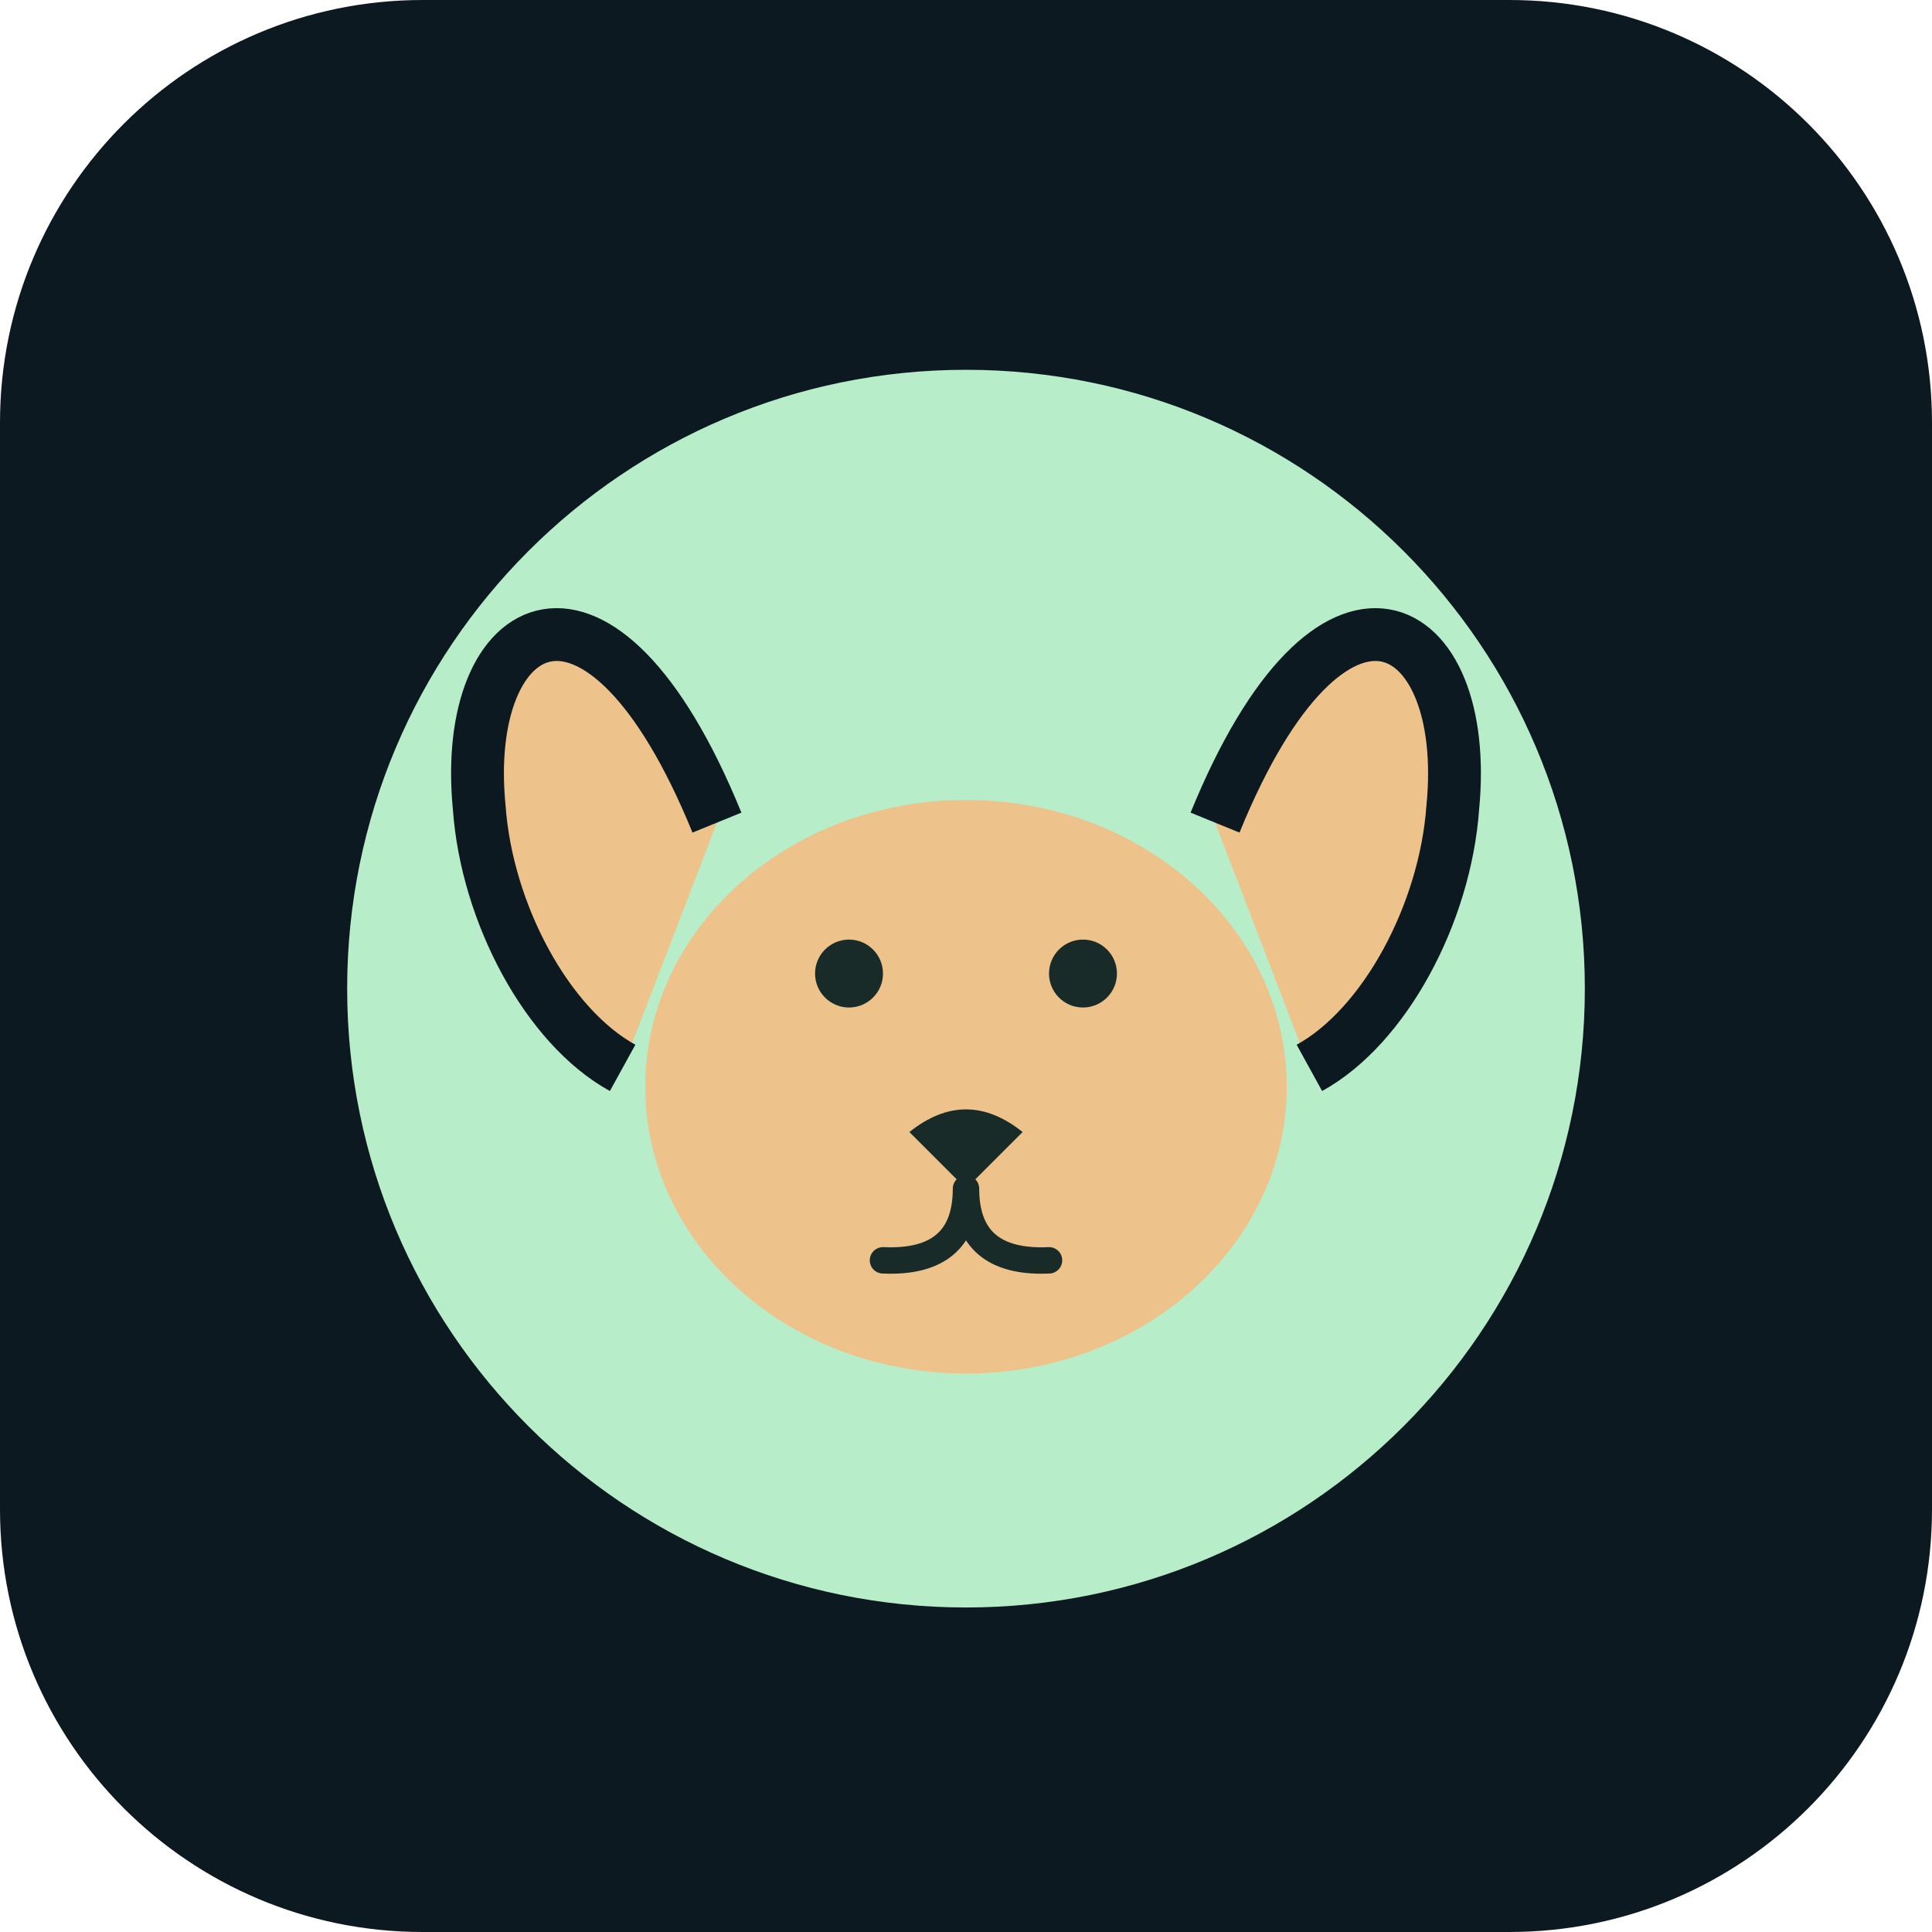
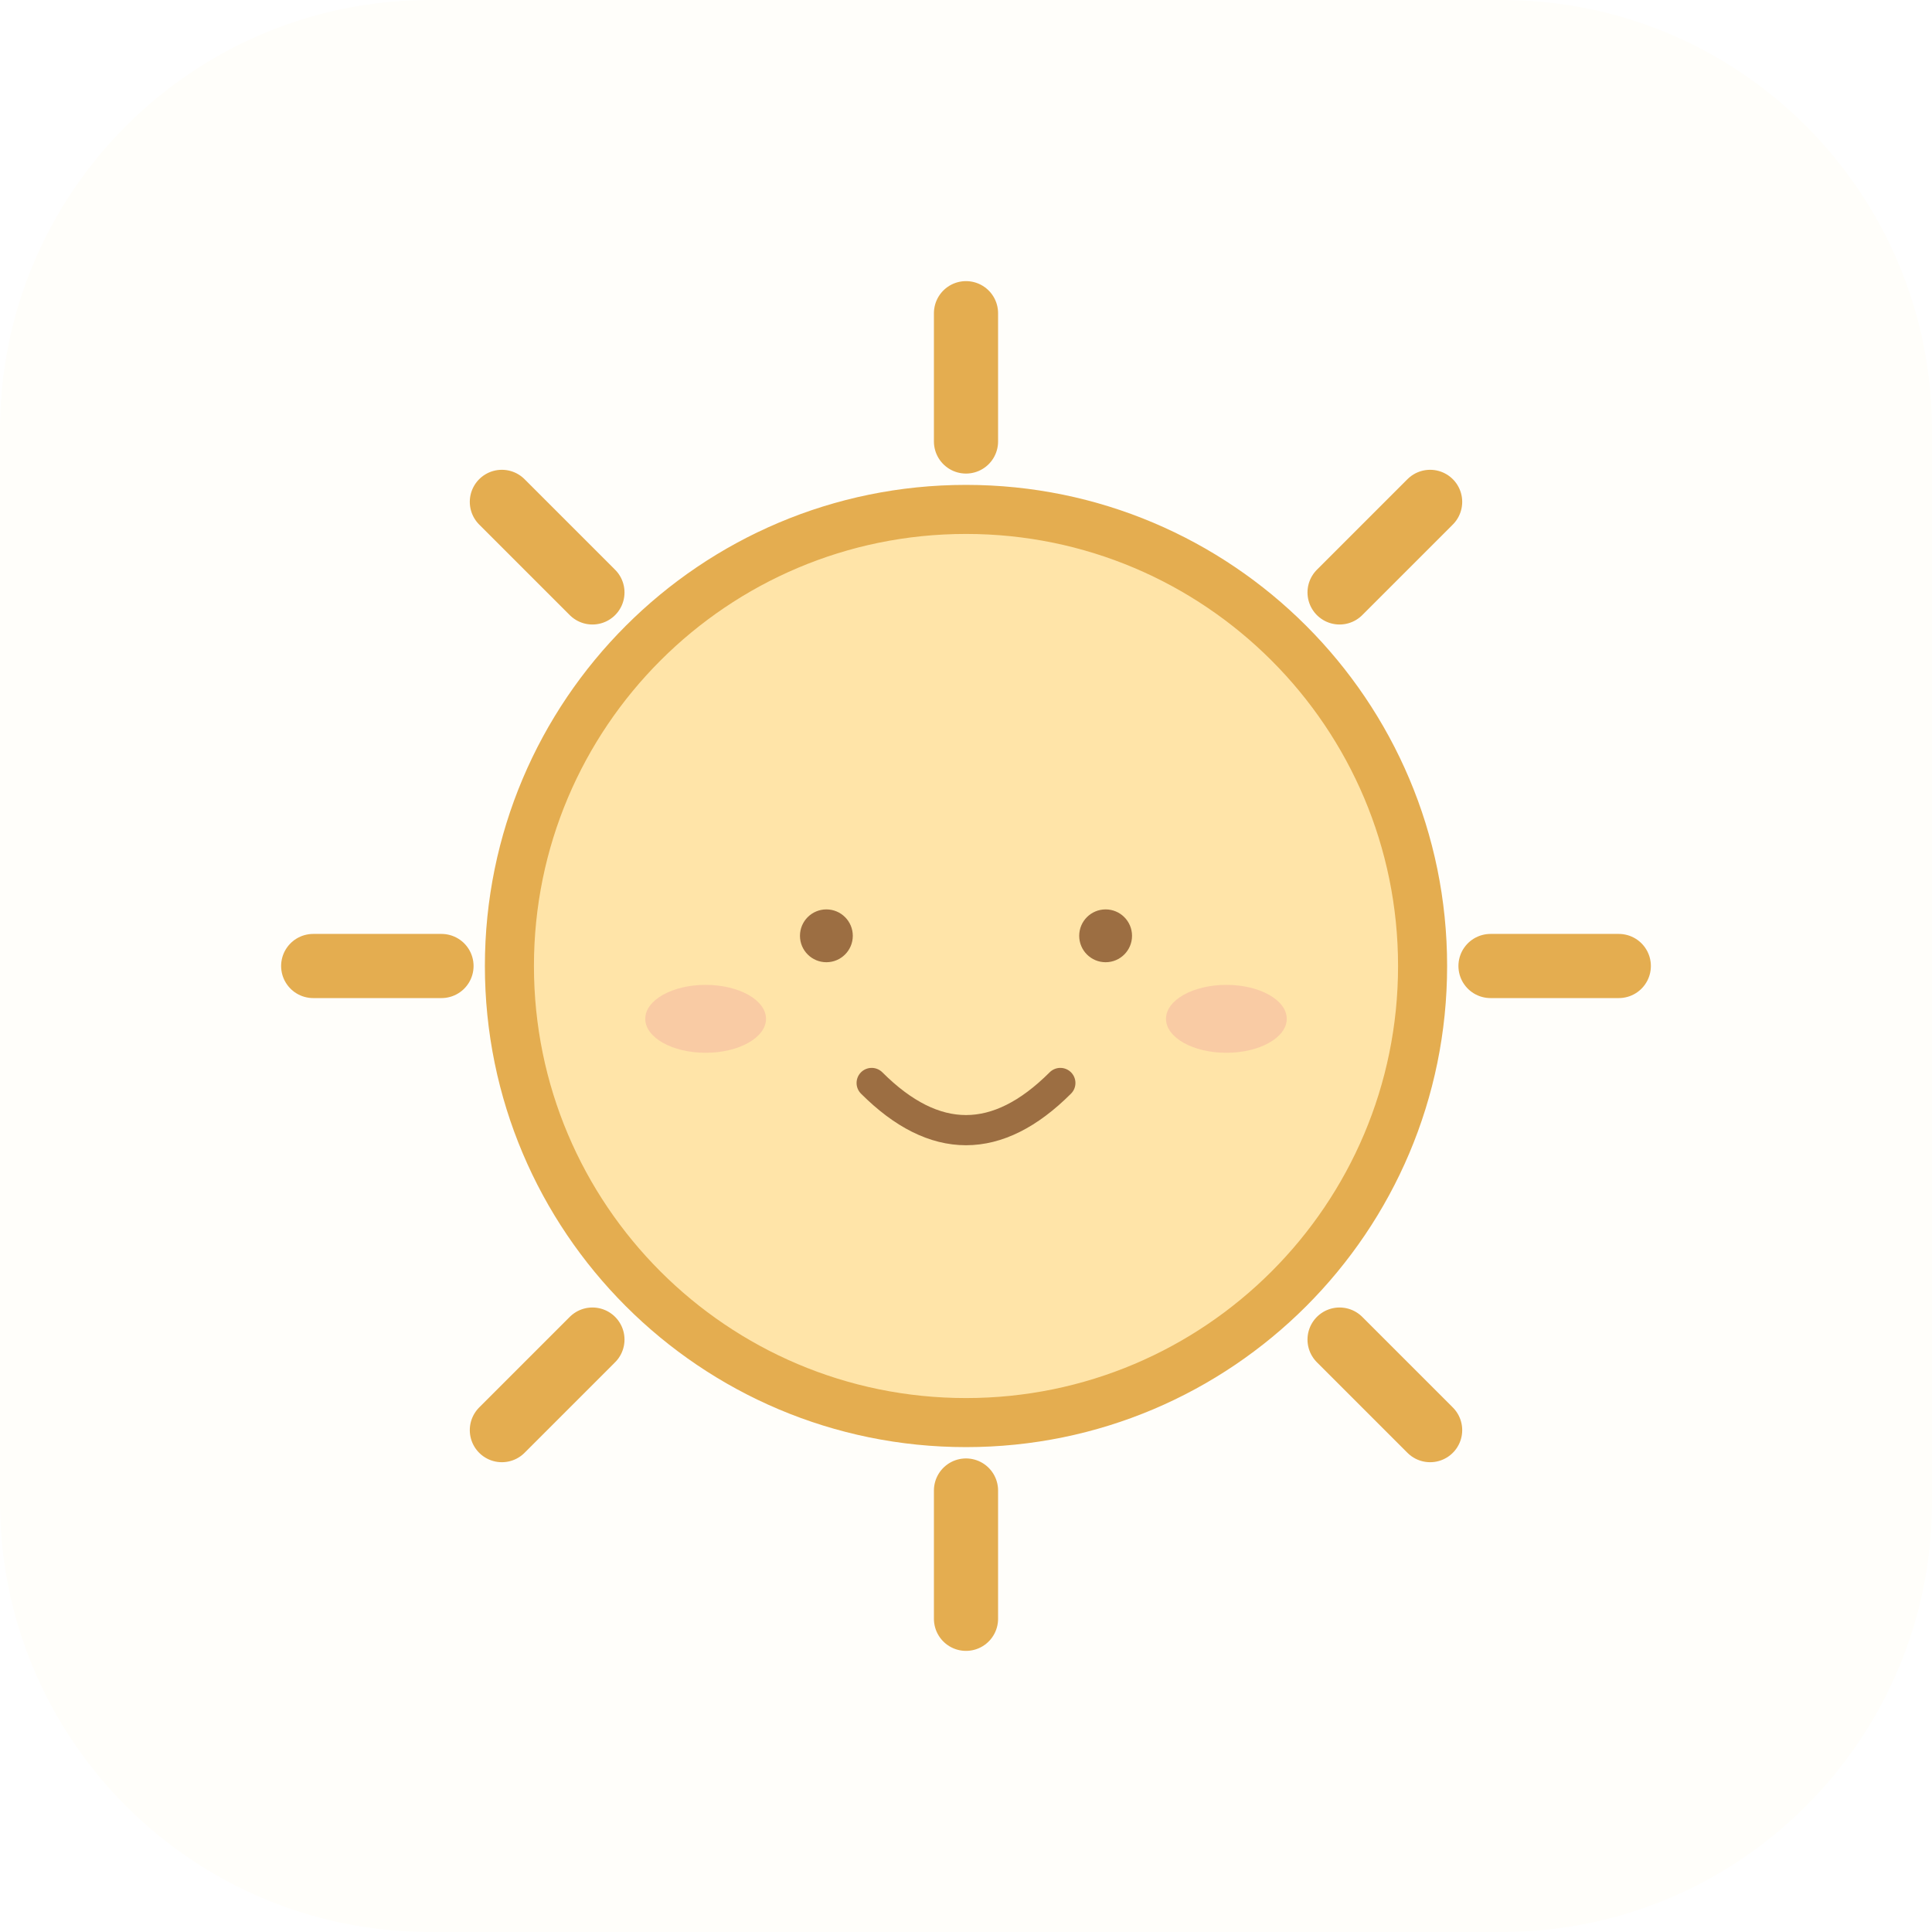
<svg xmlns="http://www.w3.org/2000/svg" viewBox="0 0 512 512">
-   <rect width="512" height="512" rx="112" fill="#0d1920" />
-   <circle cx="256" cy="262" r="164" fill="#b8edc9" />
-   <path d="M190 218c-31-76-68-55-63-4 2 28 18 58 38 69m157-65c31-76 68-55 63-4-2 28-18 58-38 69" fill="#edc38b" stroke="#0d1920" stroke-width="14" stroke-linejoin="round" />
-   <ellipse cx="256" cy="288" rx="85" ry="76" fill="#edc38b" />
-   <circle cx="225" cy="258" r="9" fill="#182b29" />
-   <circle cx="287" cy="258" r="9" fill="#182b29" />
-   <path d="M241 300q15-12 30 0l-15 15z" fill="#182b29" />
-   <path d="M256 315q0 20-22 19m22-19q0 20 22 19" fill="none" stroke="#182b29" stroke-width="7" stroke-linecap="round" />
+   <rect width="512" height="512" rx="114" fill="#fffefa" />
+   <g stroke="#e4ad50" stroke-width="17" stroke-linecap="round">
+     <path d="M256 83v34M256 395v34M83 256h34M395 256h34M133 133l24 24M355 355l24 24M379 133l-24 24M157 355l-24 24" />
+   </g>
+   <circle cx="256" cy="256" r="121" fill="#ffe4a8" stroke="#e4ad50" stroke-width="13" />
+   <circle cx="219" cy="248" r="7" fill="#9c6e42" />
+   <circle cx="293" cy="248" r="7" fill="#9c6e42" />
+   <path d="M231 287q25 25 50 0" fill="none" stroke="#9c6e42" stroke-width="8" stroke-linecap="round" />
+   <ellipse cx="187" cy="270" rx="16" ry="9" fill="#f4b2a0" opacity=".5" />
+   <ellipse cx="325" cy="270" rx="16" ry="9" fill="#f4b2a0" opacity=".5" />
</svg>
